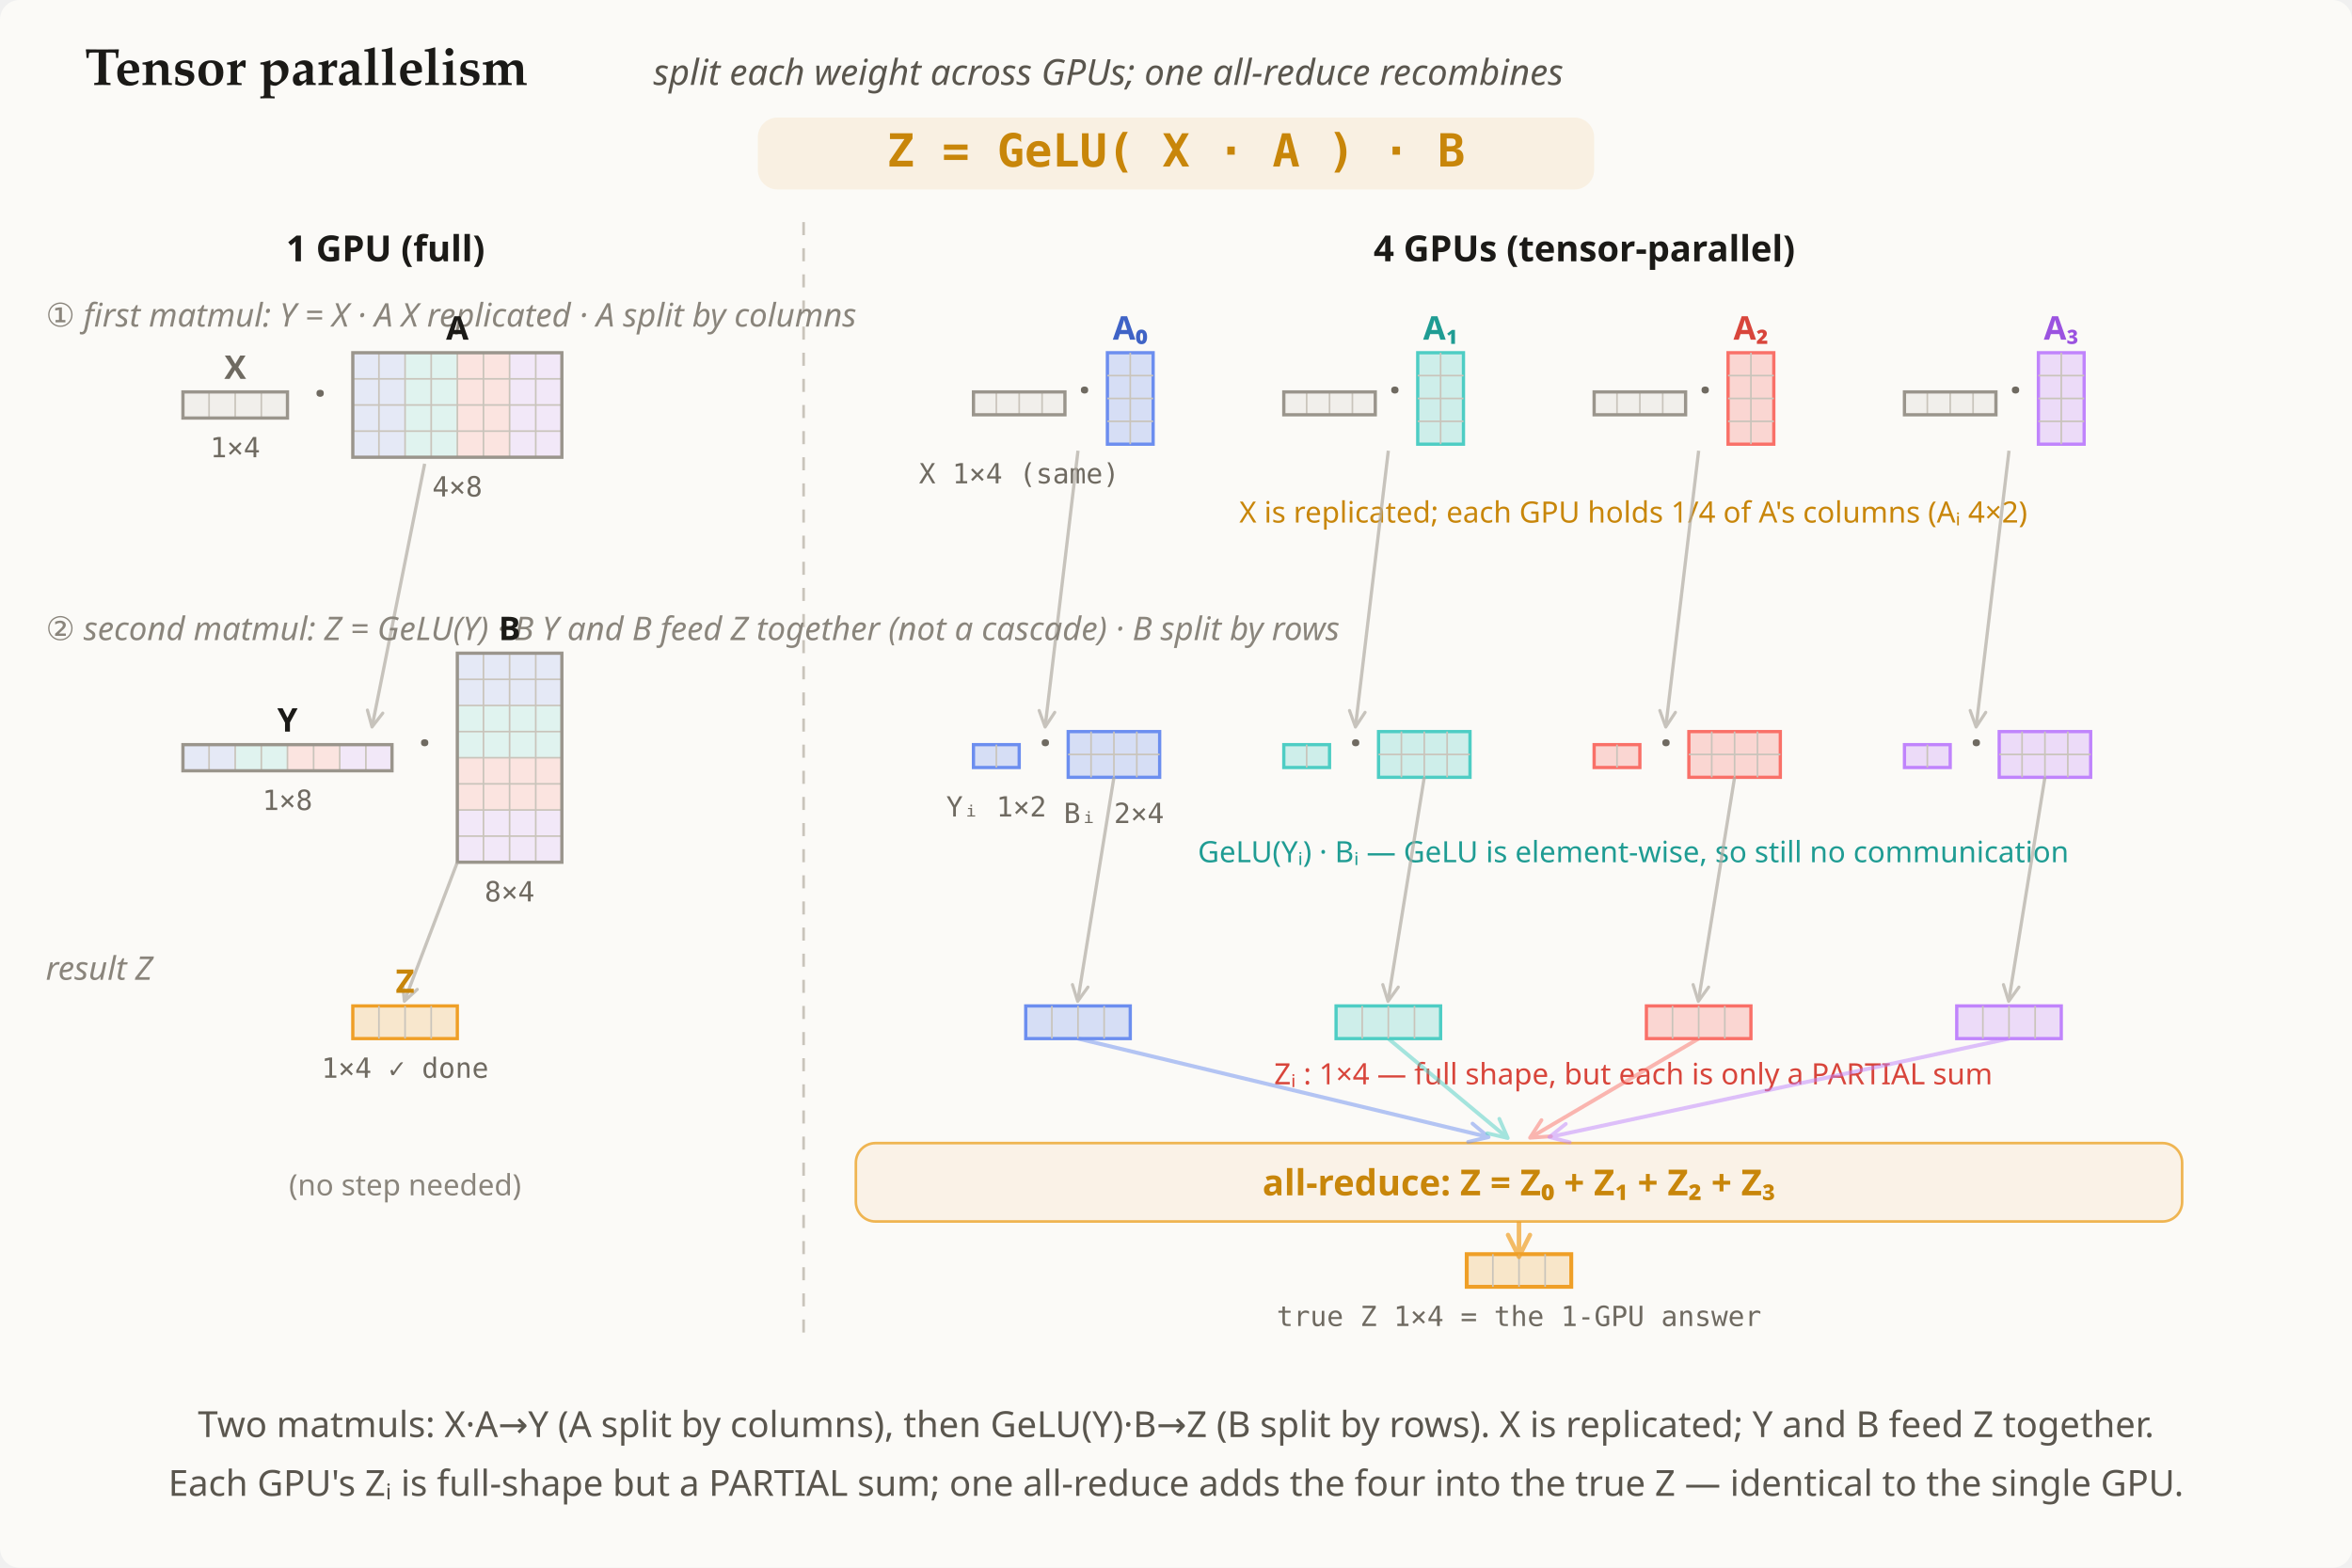
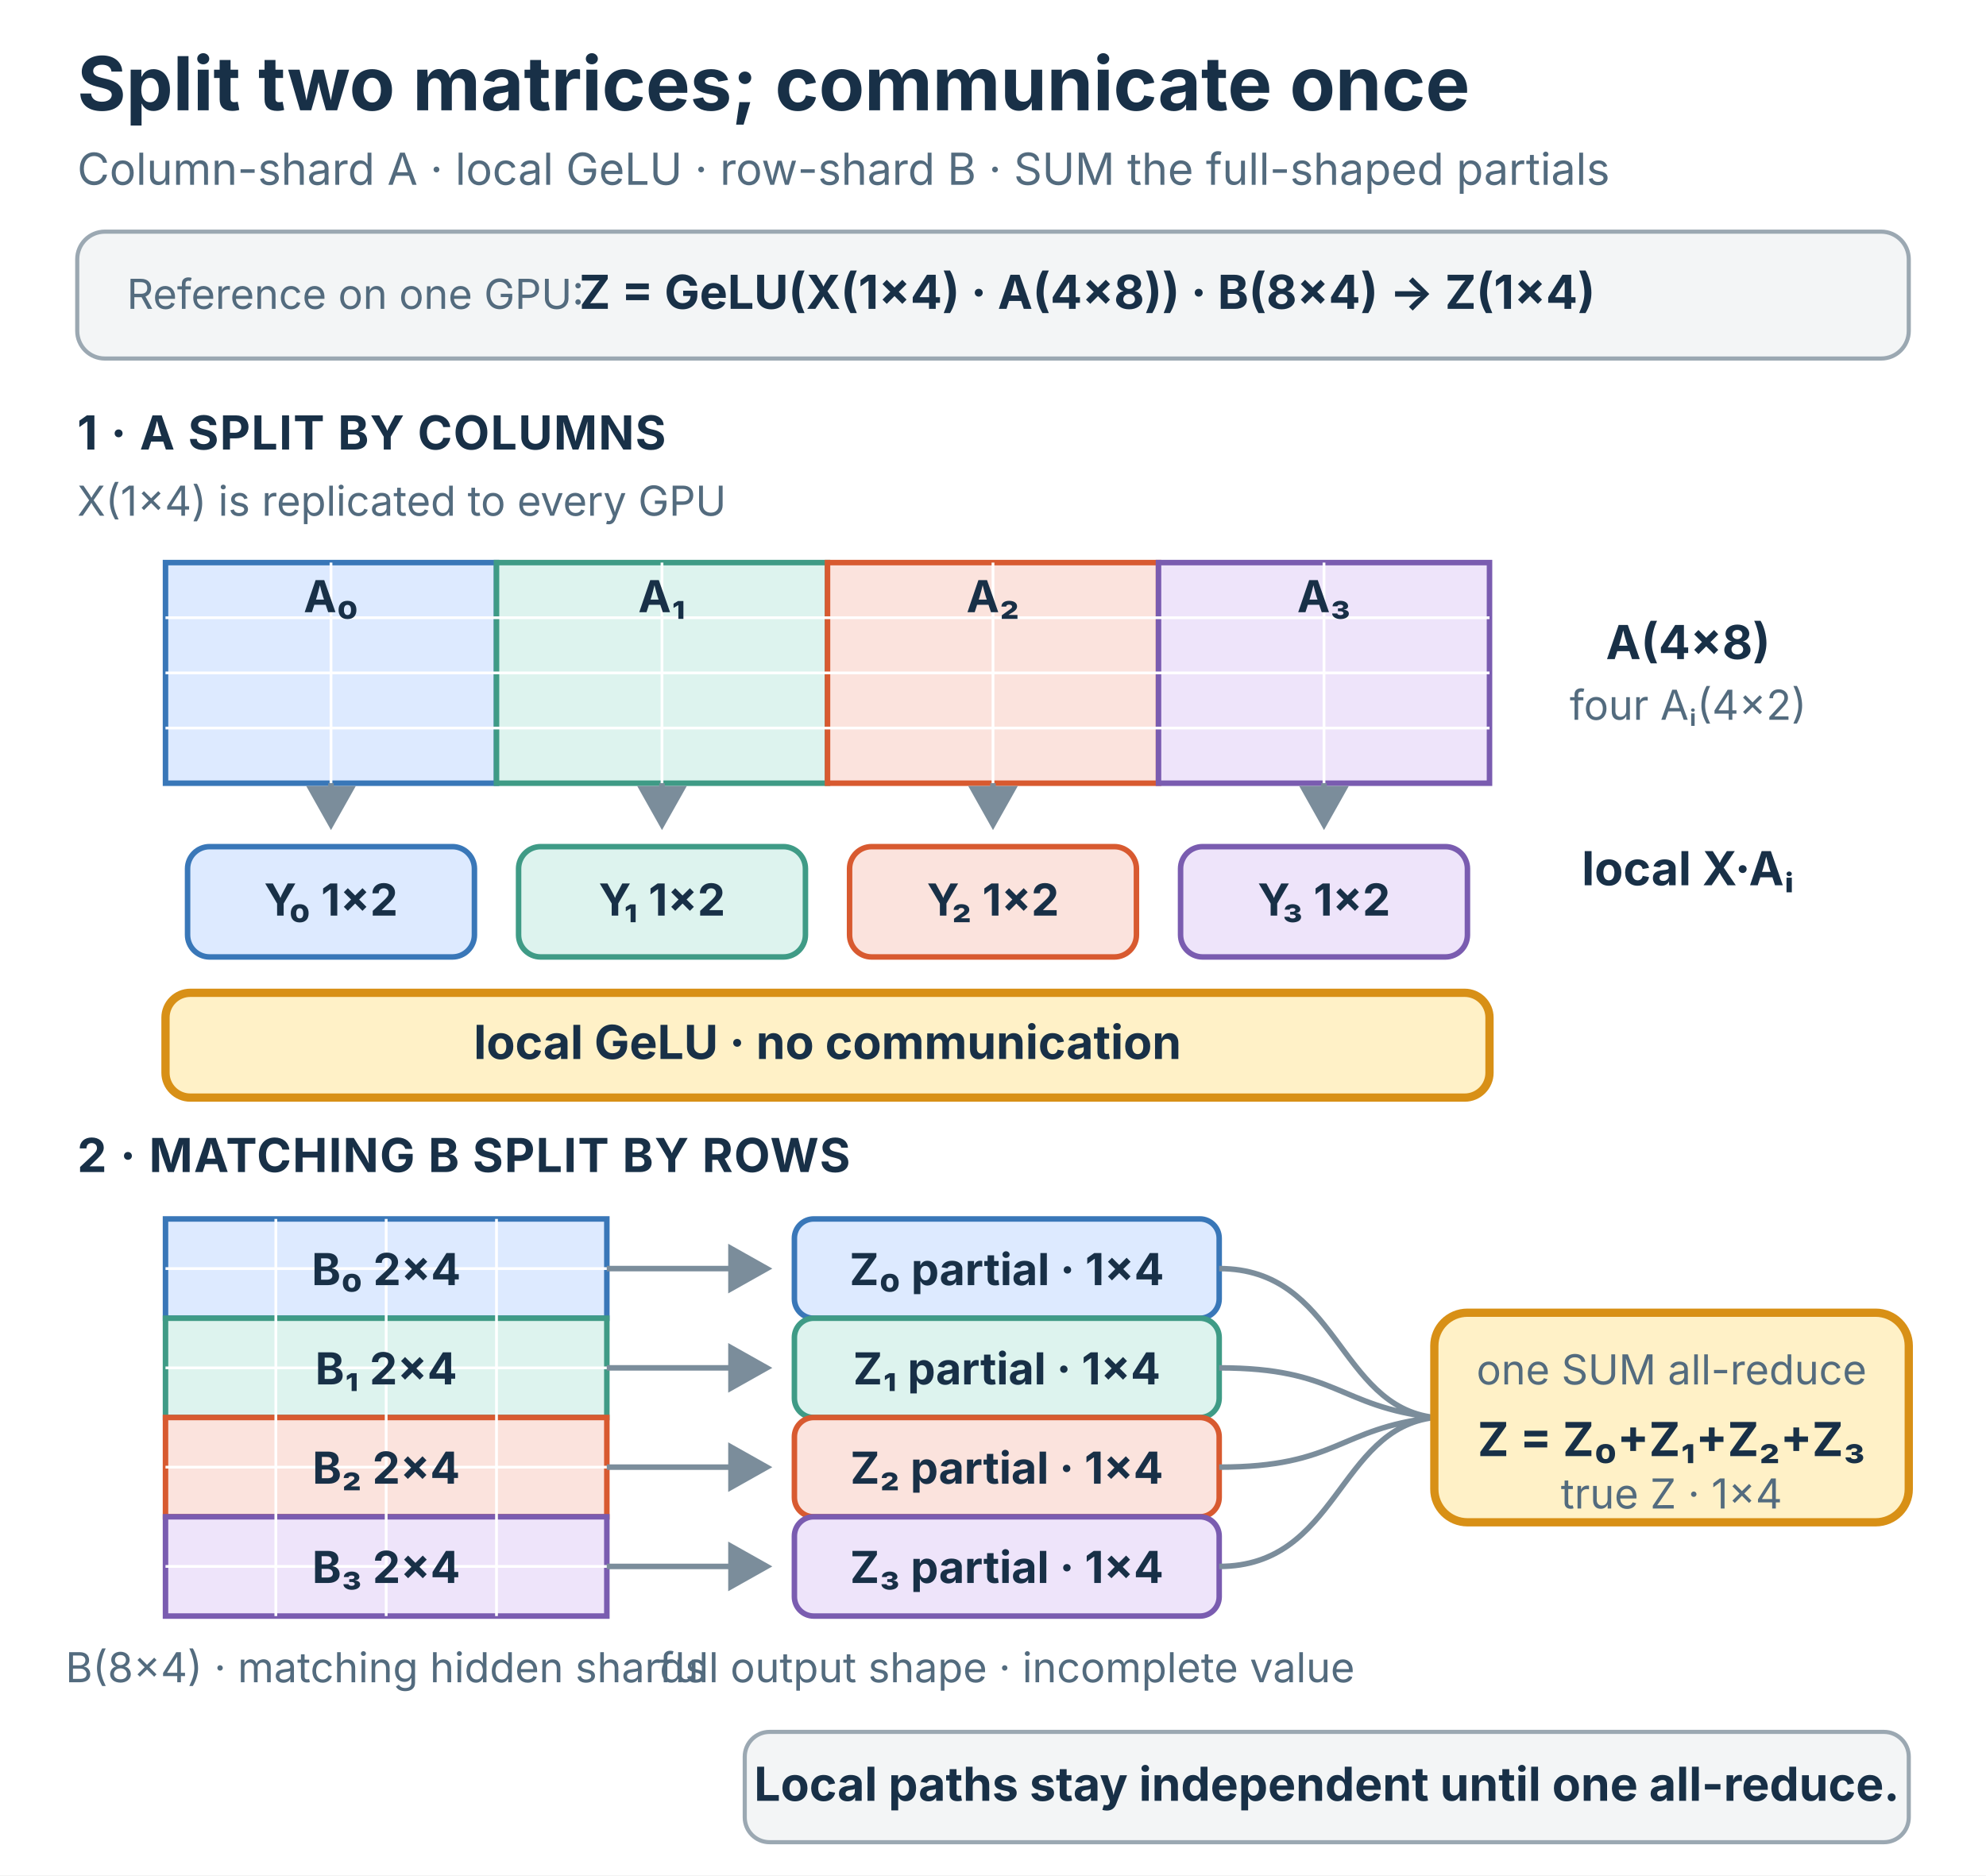
- <svg xmlns="http://www.w3.org/2000/svg" viewBox="0 0 720 480" width="720" height="480" font-family="'Iowan Old Style',Palatino,Georgia,serif">
+ <svg xmlns="http://www.w3.org/2000/svg" width="720" height="680" viewBox="0 0 720 680" role="img" aria-labelledby="title desc">
  <defs>
-     <marker id="ah" viewBox="0 0 10 10" refX="8" refY="5" markerWidth="6" markerHeight="6" orient="auto-start-reverse">
-       <path d="M1 1 L9 5 L1 9" fill="none" stroke="context-stroke" stroke-width="1.6" stroke-linecap="round" stroke-linejoin="round" />
+     <style>
+       text { font-family: Inter, ui-sans-serif, -apple-system, BlinkMacSystemFont, "Segoe UI", sans-serif; fill: #183047; }
+       .headline { font-size: 27px; font-weight: 700; }
+       .subtitle { font-size: 16px; fill: #536B7E; }
+       .stage { font-size: 17px; font-weight: 700; letter-spacing: .4px; }
+       .label { font-size: 17px; font-weight: 650; }
+       .value { font-size: 16px; font-weight: 650; }
+       .small { font-size: 15px; fill: #536B7E; }
+       .blue { fill: #DDEAFF; stroke: #3977B8; stroke-width: 2; }
+       .teal { fill: #DDF3EE; stroke: #3F9B86; stroke-width: 2; }
+       .coral { fill: #FBE3DD; stroke: #D85A30; stroke-width: 2; }
+       .purple { fill: #EEE4FA; stroke: #7A5CB0; stroke-width: 2; }
+       .neutral { fill: #F3F5F6; stroke: #9BA8B2; stroke-width: 1.5; }
+       .accent { fill: #FFF1C7; stroke: #D89016; stroke-width: 3; }
+       .grid { stroke: #FFFFFF; stroke-width: 1; }
+       .flow { fill: none; stroke: #7B8D9B; stroke-width: 2; marker-end: url(#arrow); }
+     </style>
+     <marker id="arrow" markerWidth="9" markerHeight="9" refX="7" refY="4.5" orient="auto">
+       <path d="M0 0 L8 4.5 L0 9 Z" fill="#7B8D9B" />
    </marker>
-     <style>
-       .bg{fill:#FBFAF7}
-       .title{fill:#1B1A17;font-size:16px;font-weight:600}
-       .sub{fill:#5A564E;font-size:11px;font-style:italic;font-family:sans-serif}
-       .formula{fill:#C8860A;font-size:14px;font-weight:700;font-family:monospace}
-       .hdr{fill:#1B1A17;font-size:11px;font-weight:600;font-family:sans-serif}
-       .stg{fill:#8A857C;font-size:10px;font-family:sans-serif;font-style:italic}
-       .note{font-size:9px;font-family:sans-serif}
-       .shape{fill:#6F6A61;font-size:8.5px;font-family:monospace}
-       .nm{font-size:10px;font-weight:700;font-family:sans-serif}
-       .op{fill:#6F6A61;font-size:13px;font-weight:700;font-family:sans-serif}
-       .grid{stroke:#C9C4BB;stroke-width:0.5}
-       .out{fill:none;stroke:#9A958C;stroke-width:1}
-       .cap{fill:#5A564E;font-size:11px;font-family:sans-serif}
-       .arband{fill:#EF9F27;fill-opacity:0.08;stroke:#EFB552;stroke-width:0.8}
-       .ar{fill:#C8860A;font-size:11px;font-weight:700;font-family:sans-serif}
-       .flow{stroke:#B0ABA2;stroke-width:1;fill:none;opacity:0.7}
-     </style>
  </defs>
-   <rect class="bg" x="0" y="0" width="720" height="480" rx="6" />
-   <text class="title" x="26" y="26">Tensor parallelism</text>
-   <text class="sub" x="200" y="26">split each weight across GPUs; one all-reduce recombines</text>
-   <rect x="232" y="36" width="256" height="22" rx="6" fill="#EF9F27" fill-opacity="0.10" />
-   <text class="formula" x="360" y="51" text-anchor="middle">Z = GeLU( X · A ) · B</text>
-   <line x1="246" y1="68" x2="246" y2="408" stroke="#C9C4BB" stroke-width="0.8" stroke-dasharray="4 4" />
-   <text class="hdr" x="118" y="80" text-anchor="middle">1 GPU (full)</text>
-   <text class="hdr" x="485" y="80" text-anchor="middle">4 GPUs (tensor-parallel)</text>
-   <text class="stg" x="14" y="100">① first matmul:  Y = X · A     X replicated · A split by columns</text>
-   <rect x="56" y="120" width="32" height="8" fill="#B8B3AA" fill-opacity="0.16" />
-   <line class="grid" x1="64" y1="120" x2="64" y2="128" />
-   <line class="grid" x1="72" y1="120" x2="72" y2="128" />
-   <line class="grid" x1="80" y1="120" x2="80" y2="128" />
-   <rect class="out" x="56" y="120" width="32" height="8" />
-   <text class="nm" x="72" y="116" text-anchor="middle" fill="#6F6A61">X</text>
-   <text class="shape" x="72" y="140" text-anchor="middle">1×4</text>
-   <text class="op" x="98" y="125" text-anchor="middle">·</text>
-   <rect x="108" y="108" width="16" height="32" fill="#6C8EEF" fill-opacity="0.16" />
-   <rect x="124" y="108" width="16" height="32" fill="#4ECDC4" fill-opacity="0.16" />
-   <rect x="140" y="108" width="16" height="32" fill="#F97068" fill-opacity="0.16" />
-   <rect x="156" y="108" width="16" height="32" fill="#C084FC" fill-opacity="0.16" />
-   <line class="grid" x1="116" y1="108" x2="116" y2="140" />
-   <line class="grid" x1="124" y1="108" x2="124" y2="140" />
-   <line class="grid" x1="132" y1="108" x2="132" y2="140" />
-   <line class="grid" x1="140" y1="108" x2="140" y2="140" />
-   <line class="grid" x1="148" y1="108" x2="148" y2="140" />
-   <line class="grid" x1="156" y1="108" x2="156" y2="140" />
-   <line class="grid" x1="164" y1="108" x2="164" y2="140" />
-   <line class="grid" x1="108" y1="116" x2="172" y2="116" />
-   <line class="grid" x1="108" y1="124" x2="172" y2="124" />
-   <line class="grid" x1="108" y1="132" x2="172" y2="132" />
-   <rect class="out" x="108" y="108" width="64" height="32" />
-   <text class="nm" x="140" y="104" text-anchor="middle" fill="#1B1A17">A</text>
-   <text class="shape" x="140" y="152" text-anchor="middle">4×8</text>
-   <g>
-     <rect x="298" y="120" width="28" height="7" fill="#B8B3AA" fill-opacity="0.16" />
-     <line class="grid" x1="305" y1="120" x2="305" y2="127" />
-     <line class="grid" x1="312" y1="120" x2="312" y2="127" />
-     <line class="grid" x1="319" y1="120" x2="319" y2="127" />
-     <rect class="out" x="298" y="120" width="28" height="7" />
-     <text class="op" x="332" y="124" text-anchor="middle">·</text>
-     <rect x="339" y="108" width="14" height="28" fill="#6C8EEF" fill-opacity="0.26" stroke="#6C8EEF" />
-     <line class="grid" x1="346" y1="108" x2="346" y2="136" />
-     <line class="grid" x1="339" y1="115" x2="353" y2="115" />
-     <line class="grid" x1="339" y1="122" x2="353" y2="122" />
-     <line class="grid" x1="339" y1="129" x2="353" y2="129" />
-     <text class="nm" x="346" y="104" text-anchor="middle" fill="#3F63C6">A₀</text>
+   <rect width="720" height="680" fill="#FFFFFF" />
+   <text x="28" y="40" class="headline">Split two matrices; communicate once</text>
+   <text x="28" y="67" class="subtitle">Column-shard A · local GeLU · row-shard B · SUM the full-shaped partials</text>
+   <rect x="28" y="84" width="664" height="46" rx="10" class="neutral" />
+   <text x="46" y="112" class="small">Reference on one GPU:</text>
+   <text x="210" y="112" class="label">Z = GeLU(X(1×4) · A(4×8)) · B(8×4) → Z(1×4)</text>
+   <text x="28" y="163" class="stage">1 · A SPLIT BY COLUMNS</text>
+   <text x="28" y="187" class="small">X(1×4) is replicated to every GPU</text>
+   <g aria-label="A 4 by 8 matrix split into four column shards">
+     <rect x="60" y="204" width="120" height="80" class="blue" />
+     <rect x="180" y="204" width="120" height="80" class="teal" />
+     <rect x="300" y="204" width="120" height="80" class="coral" />
+     <rect x="420" y="204" width="120" height="80" class="purple" />
+     <path d="M120 204 V284 M240 204 V284 M360 204 V284 M480 204 V284" class="grid" />
+     <path d="M60 224 H540 M60 244 H540 M60 264 H540" class="grid" />
+     <text x="120" y="222" text-anchor="middle" class="value">A₀</text>
+     <text x="240" y="222" text-anchor="middle" class="value">A₁</text>
+     <text x="360" y="222" text-anchor="middle" class="value">A₂</text>
+     <text x="480" y="222" text-anchor="middle" class="value">A₃</text>
  </g>
-   <g>
-     <rect x="393" y="120" width="28" height="7" fill="#B8B3AA" fill-opacity="0.16" />
-     <line class="grid" x1="400" y1="120" x2="400" y2="127" />
-     <line class="grid" x1="407" y1="120" x2="407" y2="127" />
-     <line class="grid" x1="414" y1="120" x2="414" y2="127" />
-     <rect class="out" x="393" y="120" width="28" height="7" />
-     <text class="op" x="427" y="124" text-anchor="middle">·</text>
-     <rect x="434" y="108" width="14" height="28" fill="#4ECDC4" fill-opacity="0.26" stroke="#4ECDC4" />
-     <line class="grid" x1="441" y1="108" x2="441" y2="136" />
-     <line class="grid" x1="434" y1="115" x2="448" y2="115" />
-     <line class="grid" x1="434" y1="122" x2="448" y2="122" />
-     <line class="grid" x1="434" y1="129" x2="448" y2="129" />
-     <text class="nm" x="441" y="104" text-anchor="middle" fill="#1F9C93">A₁</text>
+   <text x="612" y="239" text-anchor="middle" class="label">A(4×8)</text>
+   <text x="612" y="261" text-anchor="middle" class="small">four Aᵢ(4×2)</text>
+   <g aria-label="Local Y shards">
+     <path d="M120 284 V299" class="flow" />
+     <rect x="68" y="307" width="104" height="40" rx="8" class="blue" />
+     <text x="120" y="332" text-anchor="middle" class="value">Y₀ 1×2</text>
+     <path d="M240 284 V299" class="flow" />
+     <rect x="188" y="307" width="104" height="40" rx="8" class="teal" />
+     <text x="240" y="332" text-anchor="middle" class="value">Y₁ 1×2</text>
+     <path d="M360 284 V299" class="flow" />
+     <rect x="308" y="307" width="104" height="40" rx="8" class="coral" />
+     <text x="360" y="332" text-anchor="middle" class="value">Y₂ 1×2</text>
+     <path d="M480 284 V299" class="flow" />
+     <rect x="428" y="307" width="104" height="40" rx="8" class="purple" />
+     <text x="480" y="332" text-anchor="middle" class="value">Y₃ 1×2</text>
  </g>
-   <g>
-     <rect x="488" y="120" width="28" height="7" fill="#B8B3AA" fill-opacity="0.16" />
-     <line class="grid" x1="495" y1="120" x2="495" y2="127" />
-     <line class="grid" x1="502" y1="120" x2="502" y2="127" />
-     <line class="grid" x1="509" y1="120" x2="509" y2="127" />
-     <rect class="out" x="488" y="120" width="28" height="7" />
-     <text class="op" x="522" y="124" text-anchor="middle">·</text>
-     <rect x="529" y="108" width="14" height="28" fill="#F97068" fill-opacity="0.26" stroke="#F97068" />
-     <line class="grid" x1="536" y1="108" x2="536" y2="136" />
-     <line class="grid" x1="529" y1="115" x2="543" y2="115" />
-     <line class="grid" x1="529" y1="122" x2="543" y2="122" />
-     <line class="grid" x1="529" y1="129" x2="543" y2="129" />
-     <text class="nm" x="536" y="104" text-anchor="middle" fill="#D8453B">A₂</text>
+   <text x="612" y="321" text-anchor="middle" class="label">local X·Aᵢ</text>
+   <rect x="60" y="360" width="480" height="38" rx="9" class="accent" />
+   <text x="300" y="384" text-anchor="middle" class="label">local GeLU · no communication</text>
+   <text x="28" y="425" class="stage">2 · MATCHING B SPLIT BY ROWS</text>
+   <g aria-label="B 8 by 4 matrix split into four row shards">
+     <rect x="60" y="442" width="160" height="36" class="blue" />
+     <rect x="60" y="478" width="160" height="36" class="teal" />
+     <rect x="60" y="514" width="160" height="36" class="coral" />
+     <rect x="60" y="550" width="160" height="36" class="purple" />
+     <path d="M100 442 V586 M140 442 V586 M180 442 V586" class="grid" />
+     <path d="M60 460 H220 M60 496 H220 M60 532 H220 M60 568 H220" class="grid" />
+     <text x="140" y="466" text-anchor="middle" class="value">B₀ 2×4</text>
+     <text x="140" y="502" text-anchor="middle" class="value">B₁ 2×4</text>
+     <text x="140" y="538" text-anchor="middle" class="value">B₂ 2×4</text>
+     <text x="140" y="574" text-anchor="middle" class="value">B₃ 2×4</text>
  </g>
-   <g>
-     <rect x="583" y="120" width="28" height="7" fill="#B8B3AA" fill-opacity="0.16" />
-     <line class="grid" x1="590" y1="120" x2="590" y2="127" />
-     <line class="grid" x1="597" y1="120" x2="597" y2="127" />
-     <line class="grid" x1="604" y1="120" x2="604" y2="127" />
-     <rect class="out" x="583" y="120" width="28" height="7" />
-     <text class="op" x="617" y="124" text-anchor="middle">·</text>
-     <rect x="624" y="108" width="14" height="28" fill="#C084FC" fill-opacity="0.26" stroke="#C084FC" />
-     <line class="grid" x1="631" y1="108" x2="631" y2="136" />
-     <line class="grid" x1="624" y1="115" x2="638" y2="115" />
-     <line class="grid" x1="624" y1="122" x2="638" y2="122" />
-     <line class="grid" x1="624" y1="129" x2="638" y2="129" />
-     <text class="nm" x="631" y="104" text-anchor="middle" fill="#9B53E0">A₃</text>
+   <text x="140" y="610" text-anchor="middle" class="small">B(8×4) · matching hidden shards</text>
+   <g aria-label="Four full-shaped partial outputs">
+     <path d="M220 460 H278" class="flow" />
+     <rect x="288" y="442" width="154" height="36" rx="7" class="blue" />
+     <text x="365" y="466" text-anchor="middle" class="value">Z₀ partial · 1×4</text>
+     <path d="M220 496 H278" class="flow" />
+     <rect x="288" y="478" width="154" height="36" rx="7" class="teal" />
+     <text x="365" y="502" text-anchor="middle" class="value">Z₁ partial · 1×4</text>
+     <path d="M220 532 H278" class="flow" />
+     <rect x="288" y="514" width="154" height="36" rx="7" class="coral" />
+     <text x="365" y="538" text-anchor="middle" class="value">Z₂ partial · 1×4</text>
+     <path d="M220 568 H278" class="flow" />
+     <rect x="288" y="550" width="154" height="36" rx="7" class="purple" />
+     <text x="365" y="574" text-anchor="middle" class="value">Z₃ partial · 1×4</text>
  </g>
-   <text class="shape" x="312" y="148" text-anchor="middle">X 1×4 (same)</text>
-   <text class="note" x="500" y="160" text-anchor="middle" fill="#C8860A">X is replicated; each GPU holds 1/4 of A's columns (Aᵢ 4×2)</text>
-   <path class="flow" d="M130 142 L114 222" marker-end="url(#ah)" />
-   <path class="flow" d="M330 138 L320 222" marker-end="url(#ah)" />
-   <path class="flow" d="M425 138 L415 222" marker-end="url(#ah)" />
-   <path class="flow" d="M520 138 L510 222" marker-end="url(#ah)" />
-   <path class="flow" d="M615 138 L605 222" marker-end="url(#ah)" />
-   <text class="stg" x="14" y="196">② second matmul:  Z = GeLU(Y) · B     Y and B feed Z together (not a cascade) · B split by rows</text>
-   <rect x="56" y="228" width="16" height="8" fill="#6C8EEF" fill-opacity="0.16" />
-   <rect x="72" y="228" width="16" height="8" fill="#4ECDC4" fill-opacity="0.16" />
-   <rect x="88" y="228" width="16" height="8" fill="#F97068" fill-opacity="0.16" />
-   <rect x="104" y="228" width="16" height="8" fill="#C084FC" fill-opacity="0.16" />
-   <line class="grid" x1="64" y1="228" x2="64" y2="236" />
-   <line class="grid" x1="72" y1="228" x2="72" y2="236" />
-   <line class="grid" x1="80" y1="228" x2="80" y2="236" />
-   <line class="grid" x1="88" y1="228" x2="88" y2="236" />
-   <line class="grid" x1="96" y1="228" x2="96" y2="236" />
-   <line class="grid" x1="104" y1="228" x2="104" y2="236" />
-   <line class="grid" x1="112" y1="228" x2="112" y2="236" />
-   <rect class="out" x="56" y="228" width="64" height="8" />
-   <text class="nm" x="88" y="224" text-anchor="middle" fill="#1B1A17">Y</text>
-   <text class="shape" x="88" y="248" text-anchor="middle">1×8</text>
-   <text class="op" x="130" y="232" text-anchor="middle">·</text>
-   <rect x="140" y="200" width="32" height="16" fill="#6C8EEF" fill-opacity="0.16" />
-   <rect x="140" y="216" width="32" height="16" fill="#4ECDC4" fill-opacity="0.16" />
-   <rect x="140" y="232" width="32" height="16" fill="#F97068" fill-opacity="0.16" />
-   <rect x="140" y="248" width="32" height="16" fill="#C084FC" fill-opacity="0.16" />
-   <line class="grid" x1="148" y1="200" x2="148" y2="264" />
-   <line class="grid" x1="156" y1="200" x2="156" y2="264" />
-   <line class="grid" x1="164" y1="200" x2="164" y2="264" />
-   <line class="grid" x1="140" y1="208" x2="172" y2="208" />
-   <line class="grid" x1="140" y1="216" x2="172" y2="216" />
-   <line class="grid" x1="140" y1="224" x2="172" y2="224" />
-   <line class="grid" x1="140" y1="232" x2="172" y2="232" />
-   <line class="grid" x1="140" y1="240" x2="172" y2="240" />
-   <line class="grid" x1="140" y1="248" x2="172" y2="248" />
-   <line class="grid" x1="140" y1="256" x2="172" y2="256" />
-   <rect class="out" x="140" y="200" width="32" height="64" />
-   <text class="nm" x="156" y="196" text-anchor="middle" fill="#1B1A17">B</text>
-   <text class="shape" x="156" y="276" text-anchor="middle">8×4</text>
-   <g>
-     <rect x="298" y="228" width="14" height="7" fill="#6C8EEF" fill-opacity="0.26" stroke="#6C8EEF" />
-     <line class="grid" x1="305" y1="228" x2="305" y2="235" />
-     <text class="op" x="320" y="232" text-anchor="middle">·</text>
-     <rect x="327" y="224" width="28" height="14" fill="#6C8EEF" fill-opacity="0.26" stroke="#6C8EEF" />
-     <line class="grid" x1="334" y1="224" x2="334" y2="238" />
-     <line class="grid" x1="341" y1="224" x2="341" y2="238" />
-     <line class="grid" x1="348" y1="224" x2="348" y2="238" />
-     <line class="grid" x1="327" y1="231" x2="355" y2="231" />
-   </g>
-   <g>
-     <rect x="393" y="228" width="14" height="7" fill="#4ECDC4" fill-opacity="0.26" stroke="#4ECDC4" />
-     <line class="grid" x1="400" y1="228" x2="400" y2="235" />
-     <text class="op" x="415" y="232" text-anchor="middle">·</text>
-     <rect x="422" y="224" width="28" height="14" fill="#4ECDC4" fill-opacity="0.26" stroke="#4ECDC4" />
-     <line class="grid" x1="429" y1="224" x2="429" y2="238" />
-     <line class="grid" x1="436" y1="224" x2="436" y2="238" />
-     <line class="grid" x1="443" y1="224" x2="443" y2="238" />
-     <line class="grid" x1="422" y1="231" x2="450" y2="231" />
-   </g>
-   <g>
-     <rect x="488" y="228" width="14" height="7" fill="#F97068" fill-opacity="0.26" stroke="#F97068" />
-     <line class="grid" x1="495" y1="228" x2="495" y2="235" />
-     <text class="op" x="510" y="232" text-anchor="middle">·</text>
-     <rect x="517" y="224" width="28" height="14" fill="#F97068" fill-opacity="0.26" stroke="#F97068" />
-     <line class="grid" x1="524" y1="224" x2="524" y2="238" />
-     <line class="grid" x1="531" y1="224" x2="531" y2="238" />
-     <line class="grid" x1="538" y1="224" x2="538" y2="238" />
-     <line class="grid" x1="517" y1="231" x2="545" y2="231" />
-   </g>
-   <g>
-     <rect x="583" y="228" width="14" height="7" fill="#C084FC" fill-opacity="0.26" stroke="#C084FC" />
-     <line class="grid" x1="590" y1="228" x2="590" y2="235" />
-     <text class="op" x="605" y="232" text-anchor="middle">·</text>
-     <rect x="612" y="224" width="28" height="14" fill="#C084FC" fill-opacity="0.26" stroke="#C084FC" />
-     <line class="grid" x1="619" y1="224" x2="619" y2="238" />
-     <line class="grid" x1="626" y1="224" x2="626" y2="238" />
-     <line class="grid" x1="633" y1="224" x2="633" y2="238" />
-     <line class="grid" x1="612" y1="231" x2="640" y2="231" />
-   </g>
-   <text class="shape" x="305" y="250" text-anchor="middle">Yᵢ 1×2</text>
-   <text class="shape" x="341" y="252" text-anchor="middle">Bᵢ 2×4</text>
-   <text class="note" x="500" y="264" text-anchor="middle" fill="#1F9C93">GeLU(Yᵢ) · Bᵢ  — GeLU is element-wise, so still no communication</text>
-   <path class="flow" d="M140 264 L124 306" marker-end="url(#ah)" />
-   <path class="flow" d="M341 238 L330 306" marker-end="url(#ah)" />
-   <path class="flow" d="M436 238 L425 306" marker-end="url(#ah)" />
-   <path class="flow" d="M531 238 L520 306" marker-end="url(#ah)" />
-   <path class="flow" d="M626 238 L615 306" marker-end="url(#ah)" />
-   <text class="stg" x="14" y="300">result Z</text>
-   <rect x="108" y="308" width="32" height="10" fill="#EF9F27" fill-opacity="0.20" stroke="#EF9F27" />
-   <line class="grid" x1="116" y1="308" x2="116" y2="318" />
-   <line class="grid" x1="124" y1="308" x2="124" y2="318" />
-   <line class="grid" x1="132" y1="308" x2="132" y2="318" />
-   <text class="nm" x="124" y="304" text-anchor="middle" fill="#C8860A">Z</text>
-   <text class="shape" x="124" y="330" text-anchor="middle">1×4 ✓ done</text>
-   <g>
-     <rect x="314" y="308" width="32" height="10" fill="#6C8EEF" fill-opacity="0.26" stroke="#6C8EEF" />
-     <line class="grid" x1="322" y1="308" x2="322" y2="318" />
-     <line class="grid" x1="330" y1="308" x2="330" y2="318" />
-     <line class="grid" x1="338" y1="308" x2="338" y2="318" />
-   </g>
-   <g>
-     <rect x="409" y="308" width="32" height="10" fill="#4ECDC4" fill-opacity="0.26" stroke="#4ECDC4" />
-     <line class="grid" x1="417" y1="308" x2="417" y2="318" />
-     <line class="grid" x1="425" y1="308" x2="425" y2="318" />
-     <line class="grid" x1="433" y1="308" x2="433" y2="318" />
-   </g>
-   <g>
-     <rect x="504" y="308" width="32" height="10" fill="#F97068" fill-opacity="0.26" stroke="#F97068" />
-     <line class="grid" x1="512" y1="308" x2="512" y2="318" />
-     <line class="grid" x1="520" y1="308" x2="520" y2="318" />
-     <line class="grid" x1="528" y1="308" x2="528" y2="318" />
-   </g>
-   <g>
-     <rect x="599" y="308" width="32" height="10" fill="#C084FC" fill-opacity="0.26" stroke="#C084FC" />
-     <line class="grid" x1="607" y1="308" x2="607" y2="318" />
-     <line class="grid" x1="615" y1="308" x2="615" y2="318" />
-     <line class="grid" x1="623" y1="308" x2="623" y2="318" />
-   </g>
-   <text class="note" x="500" y="332" text-anchor="middle" fill="#D8453B">Zᵢ : 1×4 — full shape, but each is only a PARTIAL sum</text>
-   <rect class="arband" x="262" y="350" width="406" height="24" rx="6" />
-   <text class="ar" x="465" y="366" text-anchor="middle">all-reduce:  Z = Z₀ + Z₁ + Z₂ + Z₃</text>
-   <text class="note" x="124" y="366" text-anchor="middle" fill="#8A857C">(no step needed)</text>
-   <path d="M330 318 L455 348" fill="none" stroke="#6C8EEF" stroke-width="1.2" opacity="0.5" marker-end="url(#ah)" />
-   <path d="M425 318 L461 348" fill="none" stroke="#4ECDC4" stroke-width="1.2" opacity="0.5" marker-end="url(#ah)" />
-   <path d="M520 318 L469 348" fill="none" stroke="#F97068" stroke-width="1.2" opacity="0.5" marker-end="url(#ah)" />
-   <path d="M615 318 L475 348" fill="none" stroke="#C084FC" stroke-width="1.2" opacity="0.5" marker-end="url(#ah)" />
-   <rect x="449" y="384" width="32" height="10" fill="#EF9F27" fill-opacity="0.22" stroke="#EF9F27" stroke-width="1.2" />
-   <line class="grid" x1="457" y1="384" x2="457" y2="394" />
-   <line class="grid" x1="465" y1="384" x2="465" y2="394" />
-   <line class="grid" x1="473" y1="384" x2="473" y2="394" />
-   <path d="M465 374 L465 384" fill="none" stroke="#EF9F27" stroke-width="1.4" opacity="0.7" marker-end="url(#ah)" />
-   <text class="shape" x="465" y="406" text-anchor="middle" fill="#C8860A">true Z 1×4 = the 1-GPU answer</text>
-   <text class="cap" x="360" y="440" text-anchor="middle">Two matmuls: X·A→Y (A split by columns), then GeLU(Y)·B→Z (B split by rows). X is replicated; Y and B feed Z together.</text>
-   <text class="cap" x="360" y="458" text-anchor="middle">Each GPU's Zᵢ is full-shape but a PARTIAL sum; one all-reduce adds the four into the true Z — identical to the single GPU.</text>
+   <text x="365" y="610" text-anchor="middle" class="small">full output shape · incomplete value</text>
+   <path d="M442 460 C485 460 485 510 520 514 M442 496 C485 496 485 510 520 514 M442 532 C485 532 485 518 520 514 M442 568 C485 568 485 518 520 514" fill="none" stroke="#7B8D9B" stroke-width="2" />
+   <rect x="520" y="476" width="172" height="76" rx="12" class="accent" />
+   <text x="606" y="502" text-anchor="middle" class="small">one SUM all-reduce</text>
+   <text x="606" y="528" text-anchor="middle" class="label">Z = Z₀+Z₁+Z₂+Z₃</text>
+   <text x="606" y="547" text-anchor="middle" class="small">true Z · 1×4</text>
+   <rect x="270" y="628" width="422" height="40" rx="9" class="neutral" />
+   <text x="481" y="653" text-anchor="middle" class="label">Local paths stay independent until one all-reduce.</text>
</svg>
